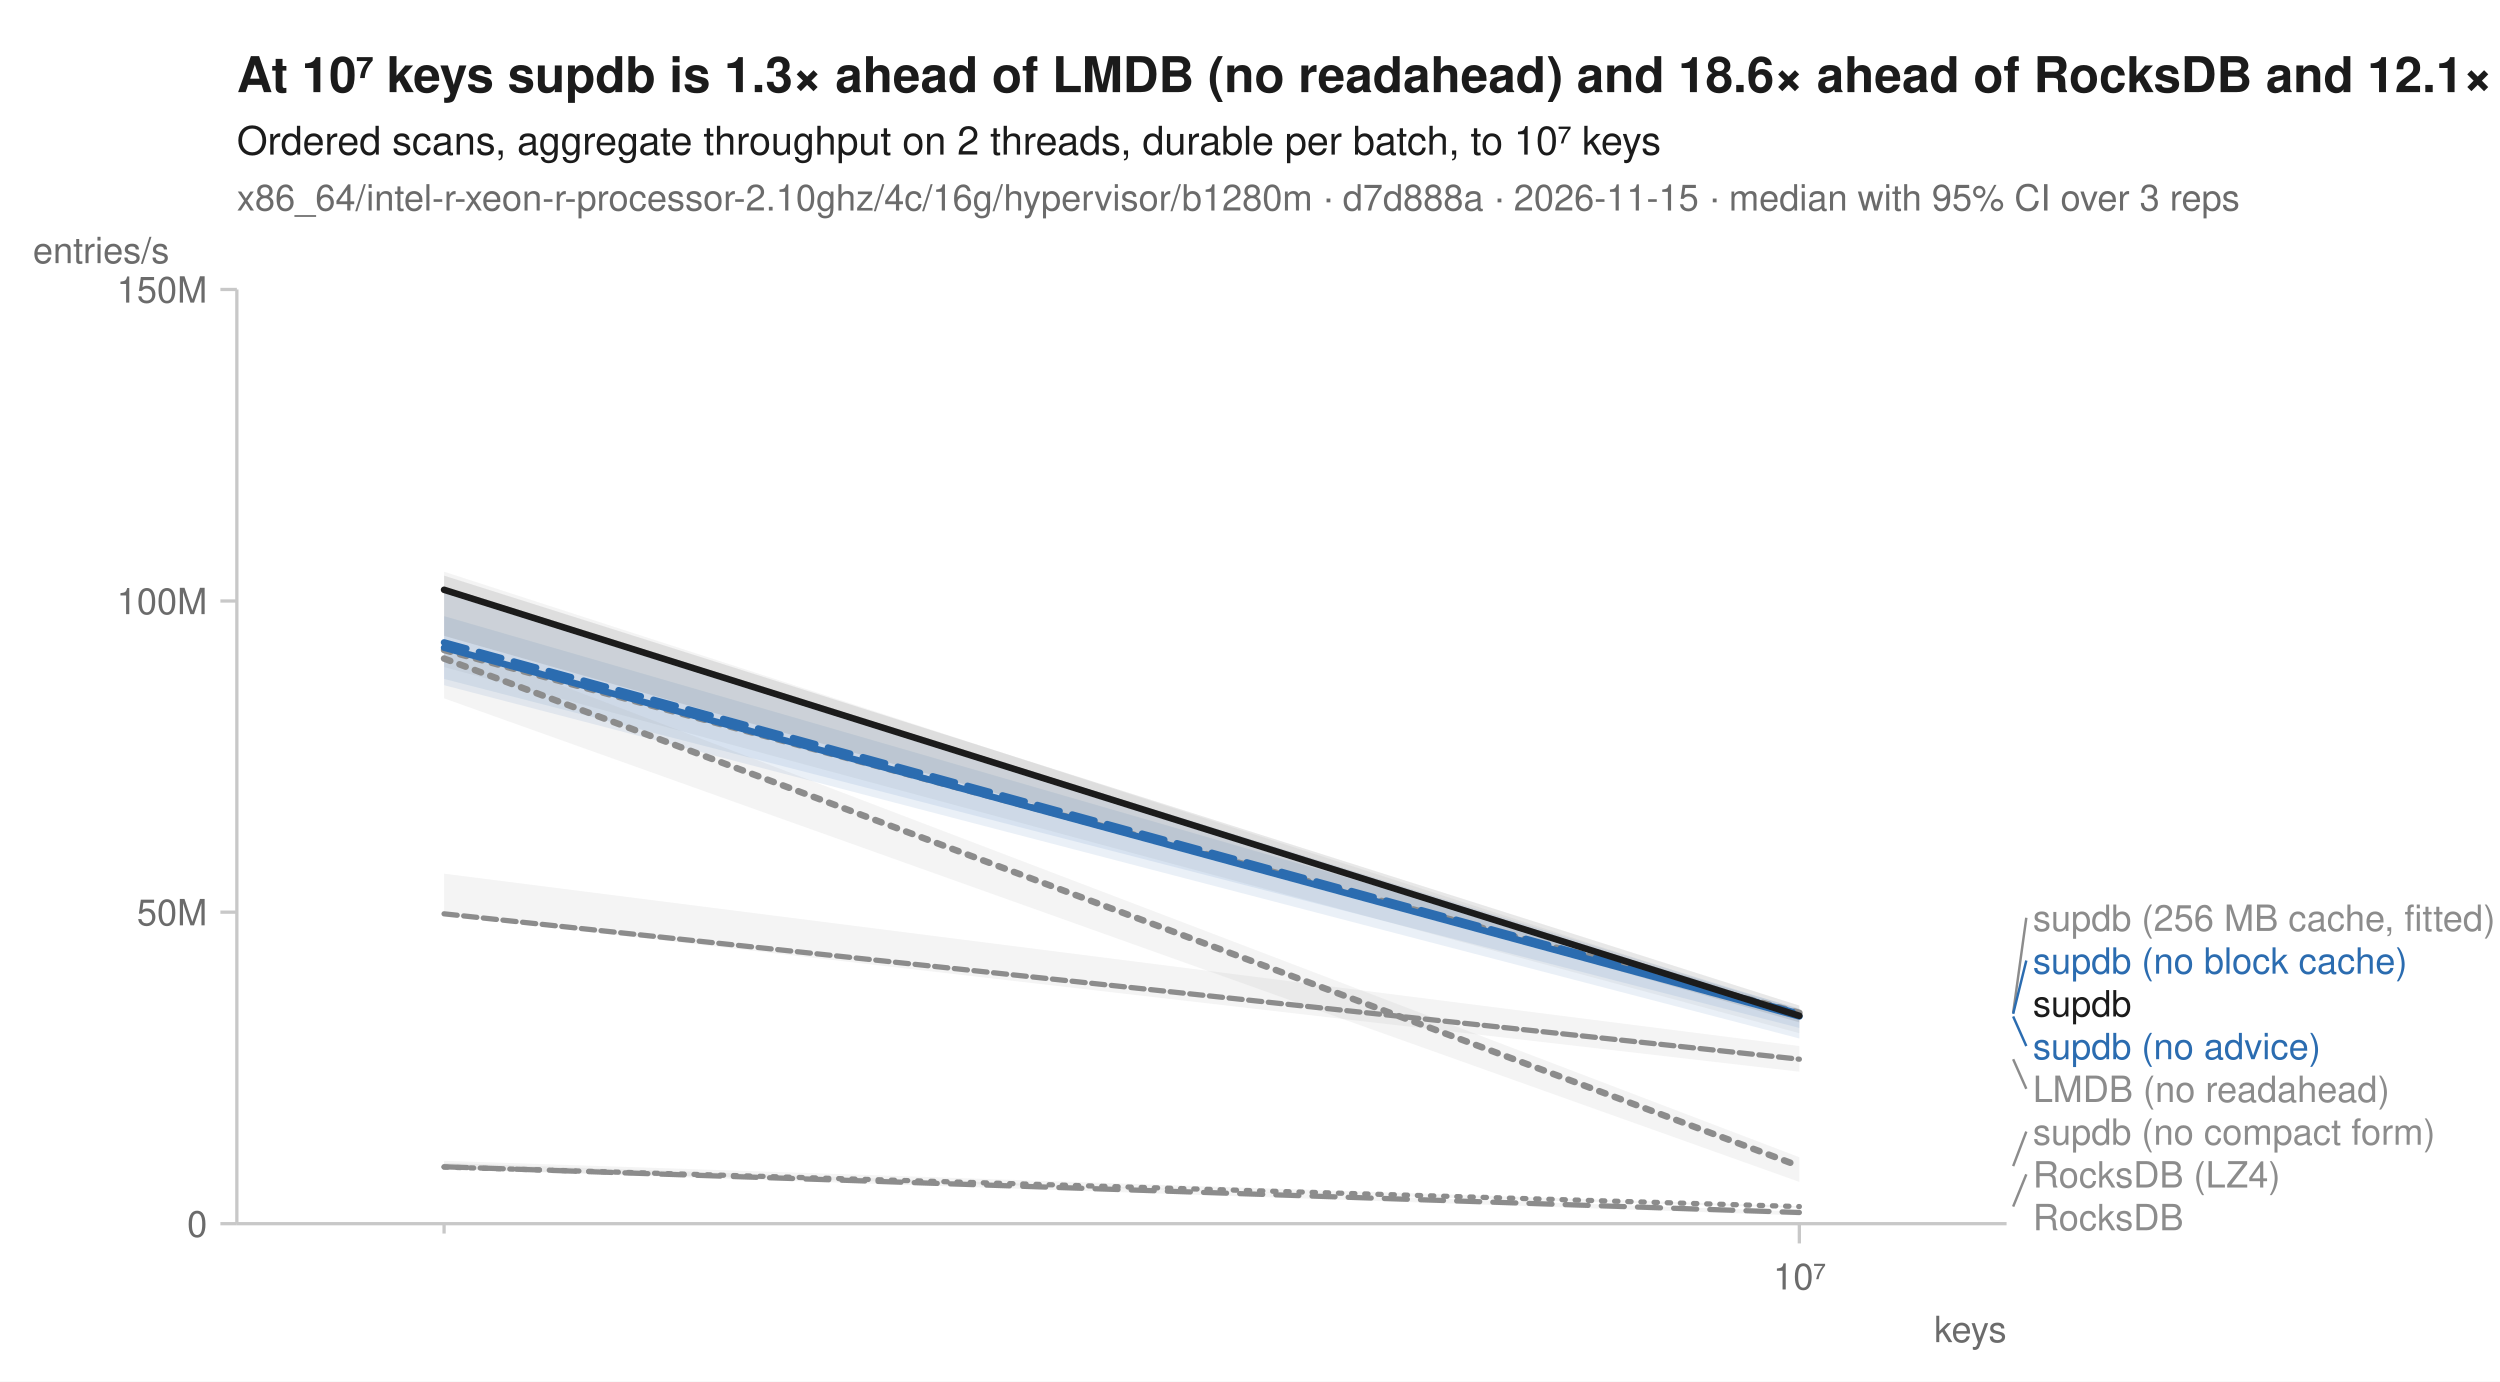
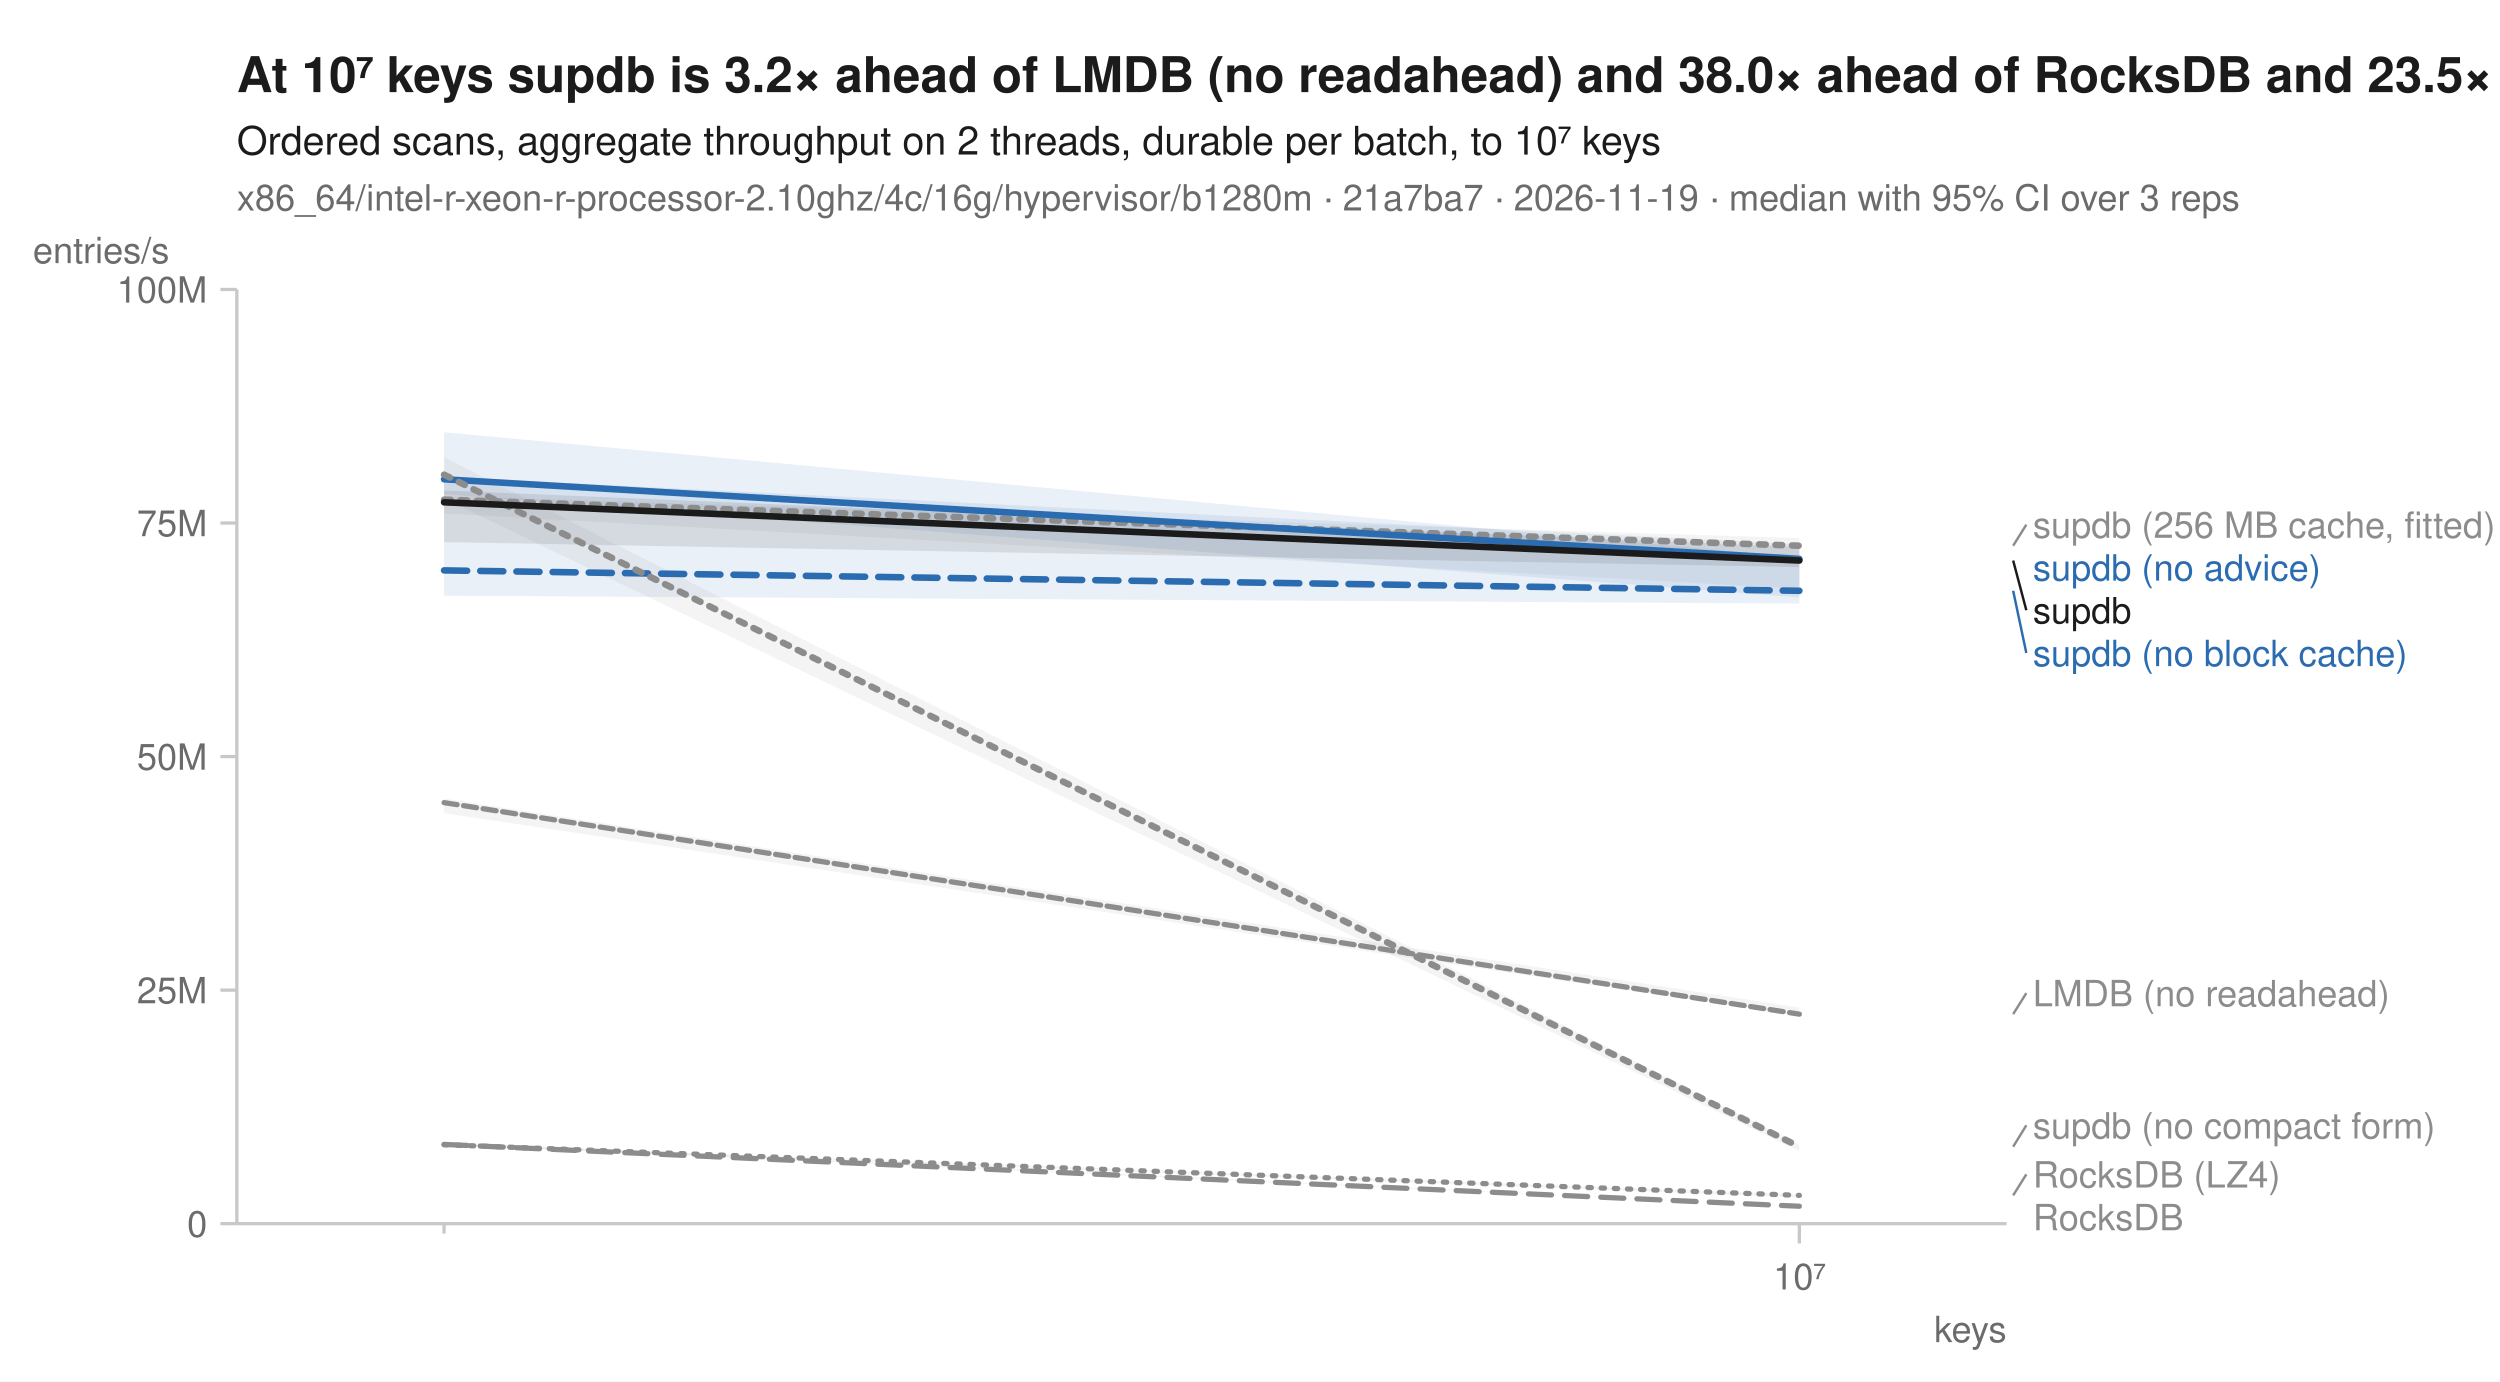
<svg xmlns="http://www.w3.org/2000/svg" width="760" height="420" viewBox="0 0 760 420" font-family="-apple-system, BlinkMacSystemFont, 'Segoe UI', Helvetica, Arial, sans-serif" fill="#1b1b1b">
  <rect width="760" height="420" fill="white" />
-   <text x="72" y="28" font-size="15" font-weight="600">At 10⁷ keys supdb is 1.3× ahead of LMDB (no readahead) and 18.6× ahead of RocksDB and 12.1× ahead of RocksDB (LZ4)</text>
+   <text x="72" y="28" font-size="15" font-weight="600">At 10⁷ keys supdb is 3.2× ahead of LMDB (no readahead) and 38.0× ahead of RocksDB and 23.5× ahead of RocksDB (LZ4)</text>
  <text x="72" y="47" font-size="12">Ordered scans, aggregate throughput on 2 threads, durable per batch, to 10⁷ keys</text>
-   <text x="72" y="64" font-size="11" fill="#6b6b6b">x86_64/intel-r-xeon-r-processor-2.10ghz/4c/16g/hypervisor/b1280m · d7d888a · 2026-11-15 · median with 95% CI over 3 reps</text>
+   <text x="72" y="64" font-size="11" fill="#6b6b6b">x86_64/intel-r-xeon-r-processor-2.10ghz/4c/16g/hypervisor/b1280m · 21a7ba7 · 2026-11-19 · median with 95% CI over 3 reps</text>
  <line x1="72" y1="372" x2="610" y2="372" stroke="#c8c8c8" stroke-width="1" />
  <line x1="72" y1="88" x2="72" y2="372" stroke="#c8c8c8" stroke-width="1" />
  <line x1="135.0" y1="372" x2="135.0" y2="375" stroke="#c8c8c8" stroke-width="1" />
  <line x1="547.0" y1="372" x2="547.0" y2="378" stroke="#c8c8c8" stroke-width="1" />
  <text x="547.0" y="392" font-size="11" text-anchor="middle" fill="#6b6b6b">10⁷</text>
  <text x="610" y="408" font-size="11" text-anchor="end" fill="#6b6b6b">keys</text>
  <line x1="67" y1="372.0" x2="72" y2="372.0" stroke="#c8c8c8" stroke-width="1" />
  <text x="63" y="376.0" font-size="11" text-anchor="end" fill="#6b6b6b">0</text>
-   <line x1="67" y1="277.3" x2="72" y2="277.3" stroke="#c8c8c8" stroke-width="1" />
-   <text x="63" y="281.3" font-size="11" text-anchor="end" fill="#6b6b6b">50M</text>
-   <line x1="67" y1="182.7" x2="72" y2="182.7" stroke="#c8c8c8" stroke-width="1" />
-   <text x="63" y="186.7" font-size="11" text-anchor="end" fill="#6b6b6b">100M</text>
+   <line x1="67" y1="301.0" x2="72" y2="301.0" stroke="#c8c8c8" stroke-width="1" />
+   <text x="63" y="305.0" font-size="11" text-anchor="end" fill="#6b6b6b">25M</text>
+   <line x1="67" y1="230.0" x2="72" y2="230.0" stroke="#c8c8c8" stroke-width="1" />
+   <text x="63" y="234.0" font-size="11" text-anchor="end" fill="#6b6b6b">50M</text>
+   <line x1="67" y1="159.0" x2="72" y2="159.0" stroke="#c8c8c8" stroke-width="1" />
+   <text x="63" y="163.0" font-size="11" text-anchor="end" fill="#6b6b6b">75M</text>
  <line x1="67" y1="88.0" x2="72" y2="88.0" stroke="#c8c8c8" stroke-width="1" />
-   <text x="63" y="92.0" font-size="11" text-anchor="end" fill="#6b6b6b">150M</text>
+   <text x="63" y="92.0" font-size="11" text-anchor="end" fill="#6b6b6b">100M</text>
  <text x="10" y="80" font-size="11" text-anchor="start" fill="#6b6b6b">entries/s</text>
-   <path d="M135.0,352.9 L547.0,366.7 L547.0,367.2 L135.0,355.4 Z" fill="#8c8c8c" fill-opacity="0.10" />
-   <path d="M135.0,265.6 L547.0,318.0 L547.0,325.8 L135.0,278.2 Z" fill="#8c8c8c" fill-opacity="0.10" />
-   <path d="M135.0,173.8 L547.0,307.4 L547.0,314.1 L135.0,202.8 Z" fill="#8c8c8c" fill-opacity="0.10" />
-   <path d="M135.0,353.5 L547.0,368.3 L547.0,369.5 L135.0,355.4 Z" fill="#8c8c8c" fill-opacity="0.10" />
-   <path d="M135.0,179.2 L547.0,306.8 L547.0,315.7 L135.0,208.3 Z" fill="#2b6cb0" fill-opacity="0.10" />
-   <path d="M135.0,187.3 L547.0,306.6 L547.0,312.5 L135.0,206.4 Z" fill="#2b6cb0" fill-opacity="0.10" />
-   <path d="M135.0,194.8 L547.0,351.8 L547.0,359.3 L135.0,212.3 Z" fill="#8c8c8c" fill-opacity="0.10" />
-   <path d="M135.0,175.0 L547.0,305.7 L547.0,310.8 L135.0,193.3 Z" fill="#1b1b1b" fill-opacity="0.10" />
-   <path d="M135.0,354.8 L547.0,366.8 " fill="none" stroke="#8c8c8c" stroke-width="1.6" stroke-linejoin="round" stroke-linecap="round" stroke-dasharray="1,3" />
-   <path d="M135.0,277.8 L547.0,322.0 " fill="none" stroke="#8c8c8c" stroke-width="1.6" stroke-linejoin="round" stroke-linecap="round" stroke-dasharray="4,2" />
-   <path d="M135.0,197.6 L547.0,307.9 " fill="none" stroke="#8c8c8c" stroke-width="2" stroke-linejoin="round" stroke-linecap="round" stroke-dasharray="2,3" />
-   <path d="M135.0,354.7 L547.0,368.6 " fill="none" stroke="#8c8c8c" stroke-width="1.6" stroke-linejoin="round" stroke-linecap="round" stroke-dasharray="7,4" />
-   <path d="M135.0,195.3 L547.0,308.2 " fill="none" stroke="#2b6cb0" stroke-width="2" stroke-linejoin="round" stroke-linecap="round" stroke-dasharray="7,4" />
-   <path d="M135.0,196.9 L547.0,309.0 " fill="none" stroke="#2b6cb0" stroke-width="2" stroke-linejoin="round" stroke-linecap="round" />
-   <path d="M135.0,200.2 L547.0,354.5 " fill="none" stroke="#8c8c8c" stroke-width="2" stroke-linejoin="round" stroke-linecap="round" stroke-dasharray="2,3" />
-   <path d="M135.0,179.3 L547.0,308.8 " fill="none" stroke="#1b1b1b" stroke-width="2" stroke-linejoin="round" stroke-linecap="round" />
-   <line x1="612.0" y1="307.9" x2="616.0" y2="279.0" stroke="#8c8c8c" stroke-width="0.75" />
-   <text x="618.0" y="283.0" font-size="11" fill="#8c8c8c">supdb (256 MB cache, fitted)</text>
-   <line x1="612.0" y1="308.2" x2="616.0" y2="292.0" stroke="#2b6cb0" stroke-width="0.75" />
-   <text x="618.0" y="296.0" font-size="11" fill="#2b6cb0">supdb (no block cache)</text>
-   <text x="618.0" y="309.0" font-size="11" fill="#1b1b1b">supdb</text>
-   <line x1="612.0" y1="309.0" x2="616.0" y2="318.0" stroke="#2b6cb0" stroke-width="0.75" />
-   <text x="618.0" y="322.0" font-size="11" fill="#2b6cb0">supdb (no advice)</text>
-   <line x1="612.0" y1="322.0" x2="616.0" y2="331.0" stroke="#8c8c8c" stroke-width="0.75" />
-   <text x="618.0" y="335.0" font-size="11" fill="#8c8c8c">LMDB (no readahead)</text>
-   <line x1="612.0" y1="354.5" x2="616.0" y2="344.0" stroke="#8c8c8c" stroke-width="0.75" />
-   <text x="618.0" y="348.0" font-size="11" fill="#8c8c8c">supdb (no compact form)</text>
-   <line x1="612.0" y1="366.8" x2="616.0" y2="357.0" stroke="#8c8c8c" stroke-width="0.75" />
+   <path d="M135.0,347.7 L547.0,363.1 L547.0,364.0 L135.0,348.2 Z" fill="#8c8c8c" fill-opacity="0.10" />
+   <path d="M135.0,242.8 L547.0,306.3 L547.0,308.9 L135.0,247.2 Z" fill="#8c8c8c" fill-opacity="0.10" />
+   <path d="M135.0,150.8 L547.0,163.6 L547.0,179.0 L135.0,156.1 Z" fill="#8c8c8c" fill-opacity="0.10" />
+   <path d="M135.0,347.1 L547.0,366.7 L547.0,366.7 L135.0,348.0 Z" fill="#8c8c8c" fill-opacity="0.10" />
+   <path d="M135.0,131.4 L547.0,169.5 L547.0,183.5 L135.0,181.1 Z" fill="#2b6cb0" fill-opacity="0.10" />
+   <path d="M135.0,145.0 L547.0,165.4 L547.0,181.6 L135.0,150.3 Z" fill="#2b6cb0" fill-opacity="0.10" />
+   <path d="M135.0,139.0 L547.0,348.0 L547.0,350.0 L135.0,151.6 Z" fill="#8c8c8c" fill-opacity="0.10" />
+   <path d="M135.0,149.1 L547.0,166.3 L547.0,172.4 L135.0,164.8 Z" fill="#1b1b1b" fill-opacity="0.10" />
+   <path d="M135.0,348.0 L547.0,363.4 " fill="none" stroke="#8c8c8c" stroke-width="1.6" stroke-linejoin="round" stroke-linecap="round" stroke-dasharray="1,3" />
+   <path d="M135.0,244.0 L547.0,308.3 " fill="none" stroke="#8c8c8c" stroke-width="1.6" stroke-linejoin="round" stroke-linecap="round" stroke-dasharray="4,2" />
+   <path d="M135.0,151.9 L547.0,165.9 " fill="none" stroke="#8c8c8c" stroke-width="2" stroke-linejoin="round" stroke-linecap="round" stroke-dasharray="2,3" />
+   <path d="M135.0,347.9 L547.0,366.7 " fill="none" stroke="#8c8c8c" stroke-width="1.6" stroke-linejoin="round" stroke-linecap="round" stroke-dasharray="7,4" />
+   <path d="M135.0,173.4 L547.0,179.6 " fill="none" stroke="#2b6cb0" stroke-width="2" stroke-linejoin="round" stroke-linecap="round" stroke-dasharray="7,4" />
+   <path d="M135.0,145.7 L547.0,169.9 " fill="none" stroke="#2b6cb0" stroke-width="2" stroke-linejoin="round" stroke-linecap="round" />
+   <path d="M135.0,144.3 L547.0,348.6 " fill="none" stroke="#8c8c8c" stroke-width="2" stroke-linejoin="round" stroke-linecap="round" stroke-dasharray="2,3" />
+   <path d="M135.0,152.7 L547.0,170.4 " fill="none" stroke="#1b1b1b" stroke-width="2" stroke-linejoin="round" stroke-linecap="round" />
+   <line x1="612.0" y1="165.9" x2="616.0" y2="159.5" stroke="#8c8c8c" stroke-width="0.75" />
+   <text x="618.0" y="163.5" font-size="11" fill="#8c8c8c">supdb (256 MB cache, fitted)</text>
+   <text x="618.0" y="176.5" font-size="11" fill="#2b6cb0">supdb (no advice)</text>
+   <line x1="612.0" y1="170.4" x2="616.0" y2="185.5" stroke="#1b1b1b" stroke-width="0.75" />
+   <text x="618.0" y="189.5" font-size="11" fill="#1b1b1b">supdb</text>
+   <line x1="612.0" y1="179.6" x2="616.0" y2="198.5" stroke="#2b6cb0" stroke-width="0.75" />
+   <text x="618.0" y="202.5" font-size="11" fill="#2b6cb0">supdb (no block cache)</text>
+   <line x1="612.0" y1="308.3" x2="616.0" y2="301.9" stroke="#8c8c8c" stroke-width="0.75" />
+   <text x="618.0" y="305.9" font-size="11" fill="#8c8c8c">LMDB (no readahead)</text>
+   <line x1="612.0" y1="348.6" x2="616.0" y2="342.1" stroke="#8c8c8c" stroke-width="0.75" />
+   <text x="618.0" y="346.1" font-size="11" fill="#8c8c8c">supdb (no compact form)</text>
+   <line x1="612.0" y1="363.4" x2="616.0" y2="357.0" stroke="#8c8c8c" stroke-width="0.75" />
  <text x="618.0" y="361.0" font-size="11" fill="#8c8c8c">RocksDB (LZ4)</text>
  <text x="618.0" y="374.0" font-size="11" fill="#8c8c8c">RocksDB</text>
</svg>
